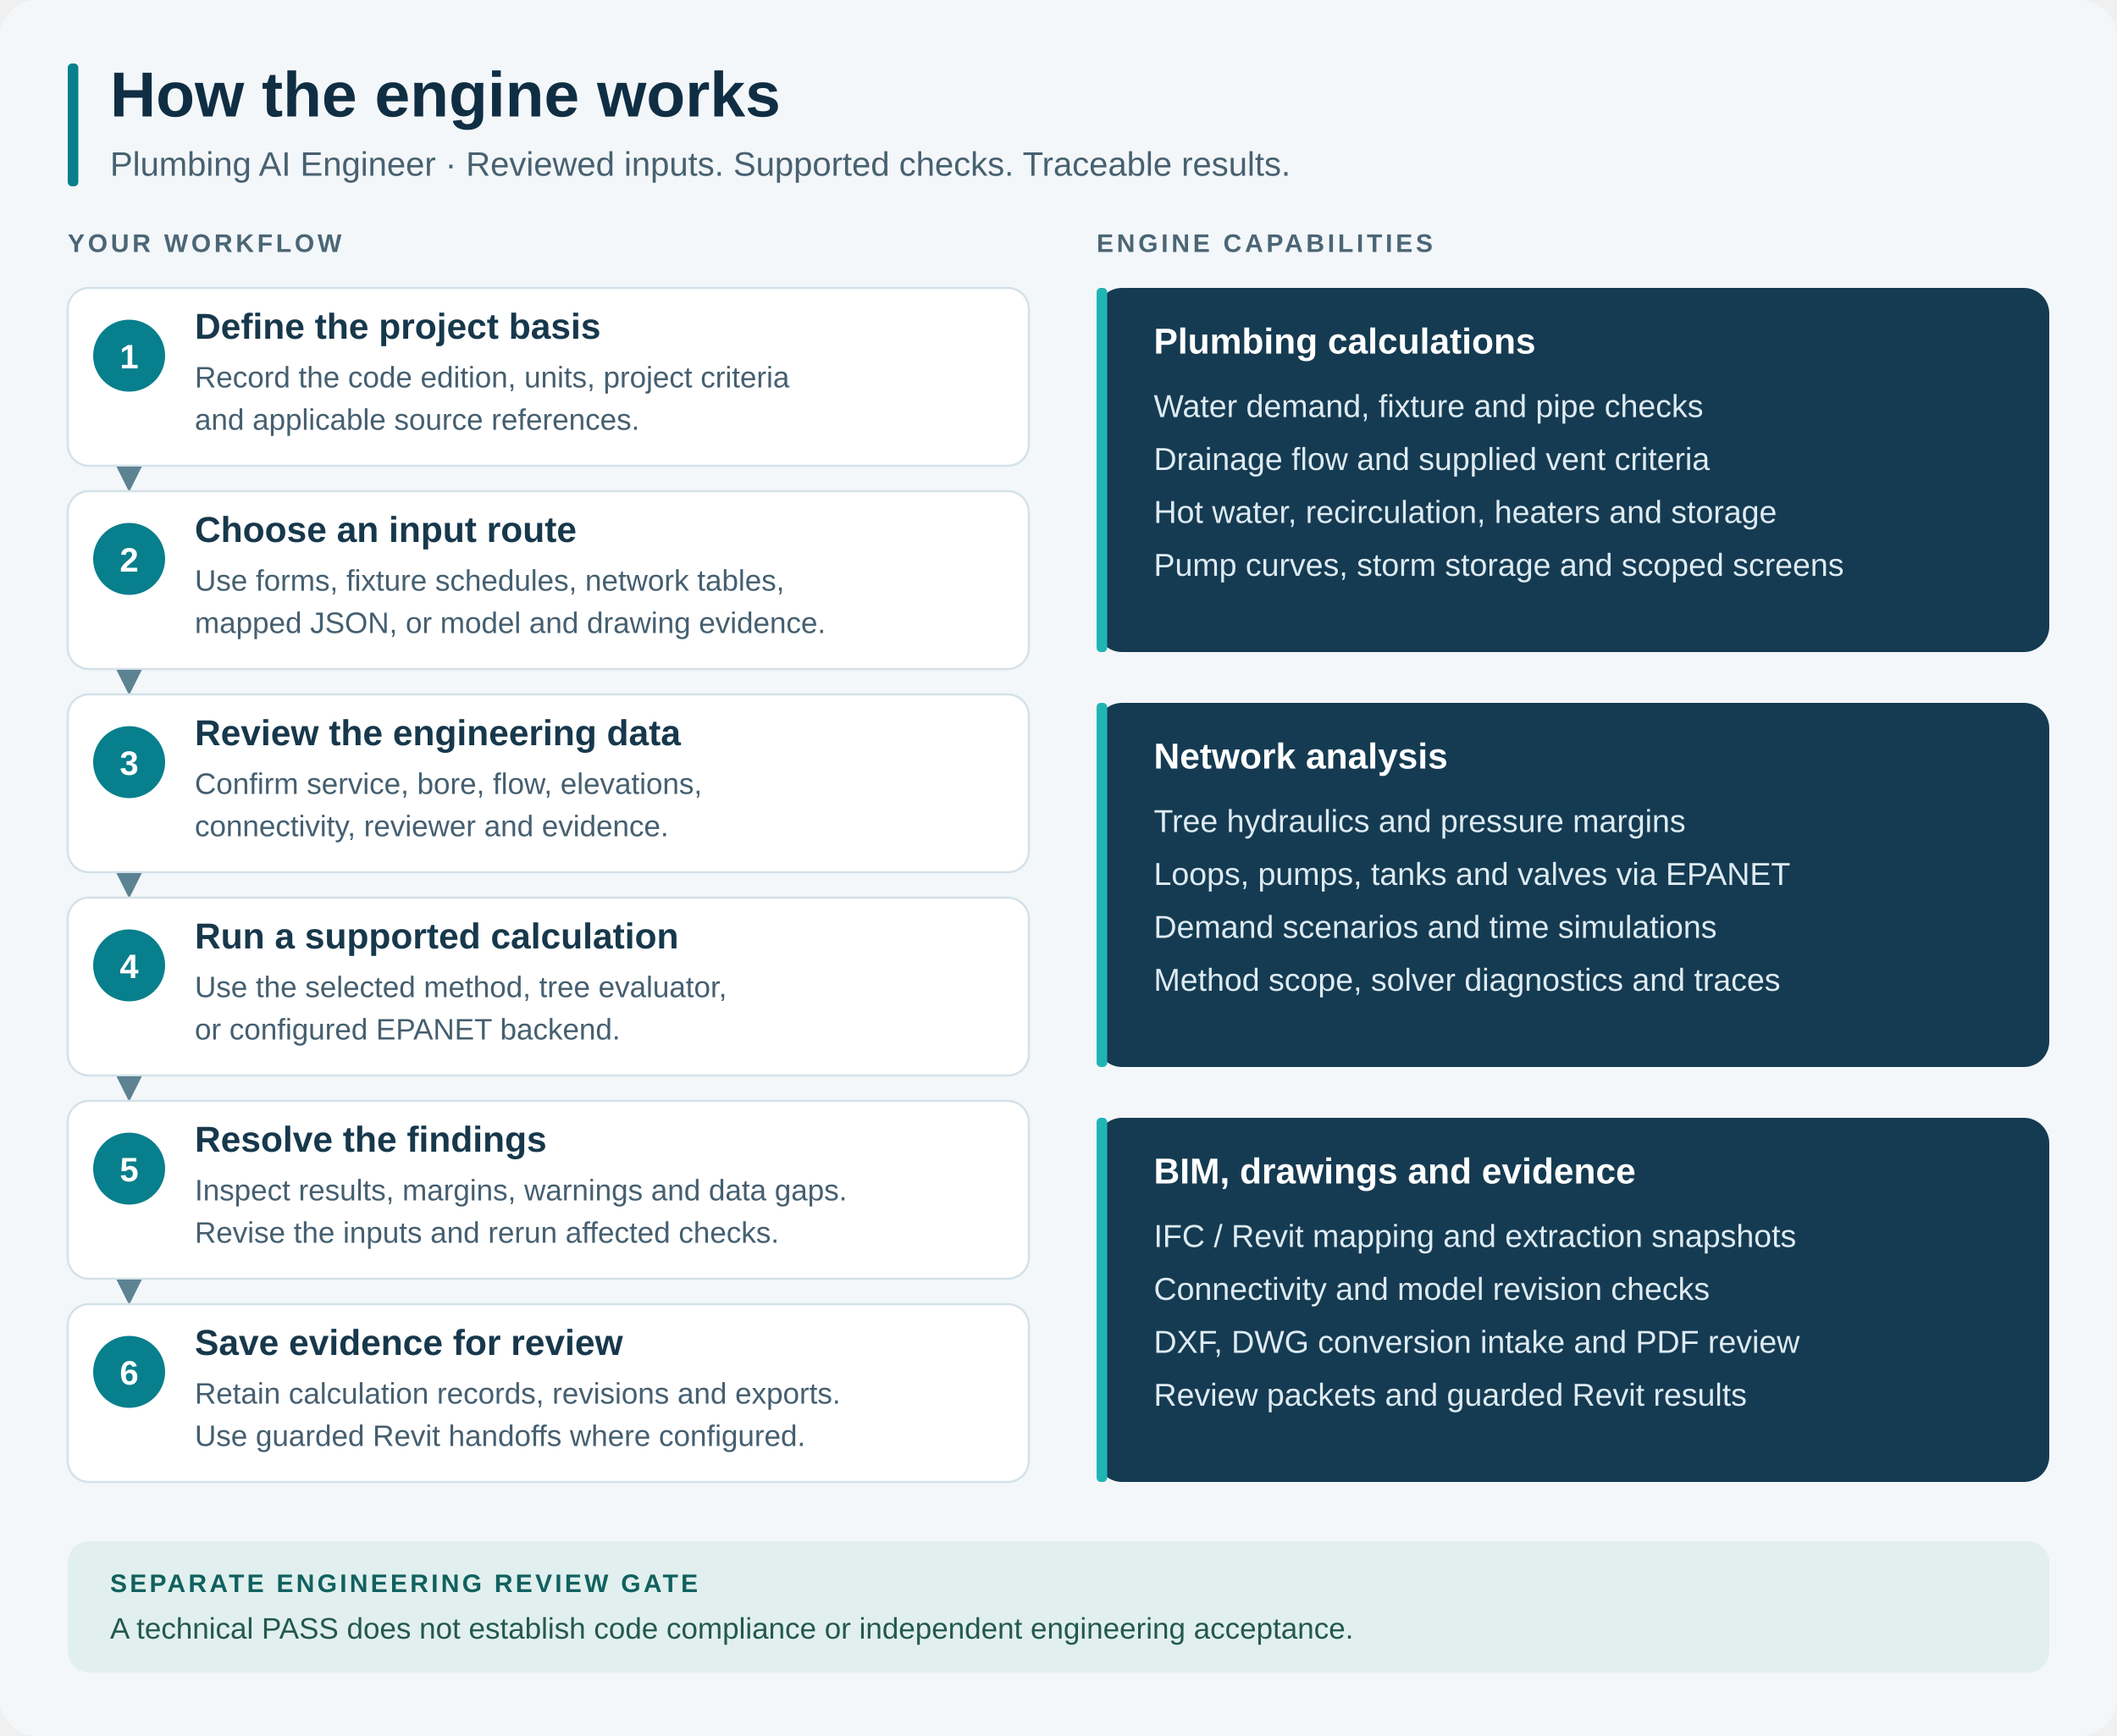
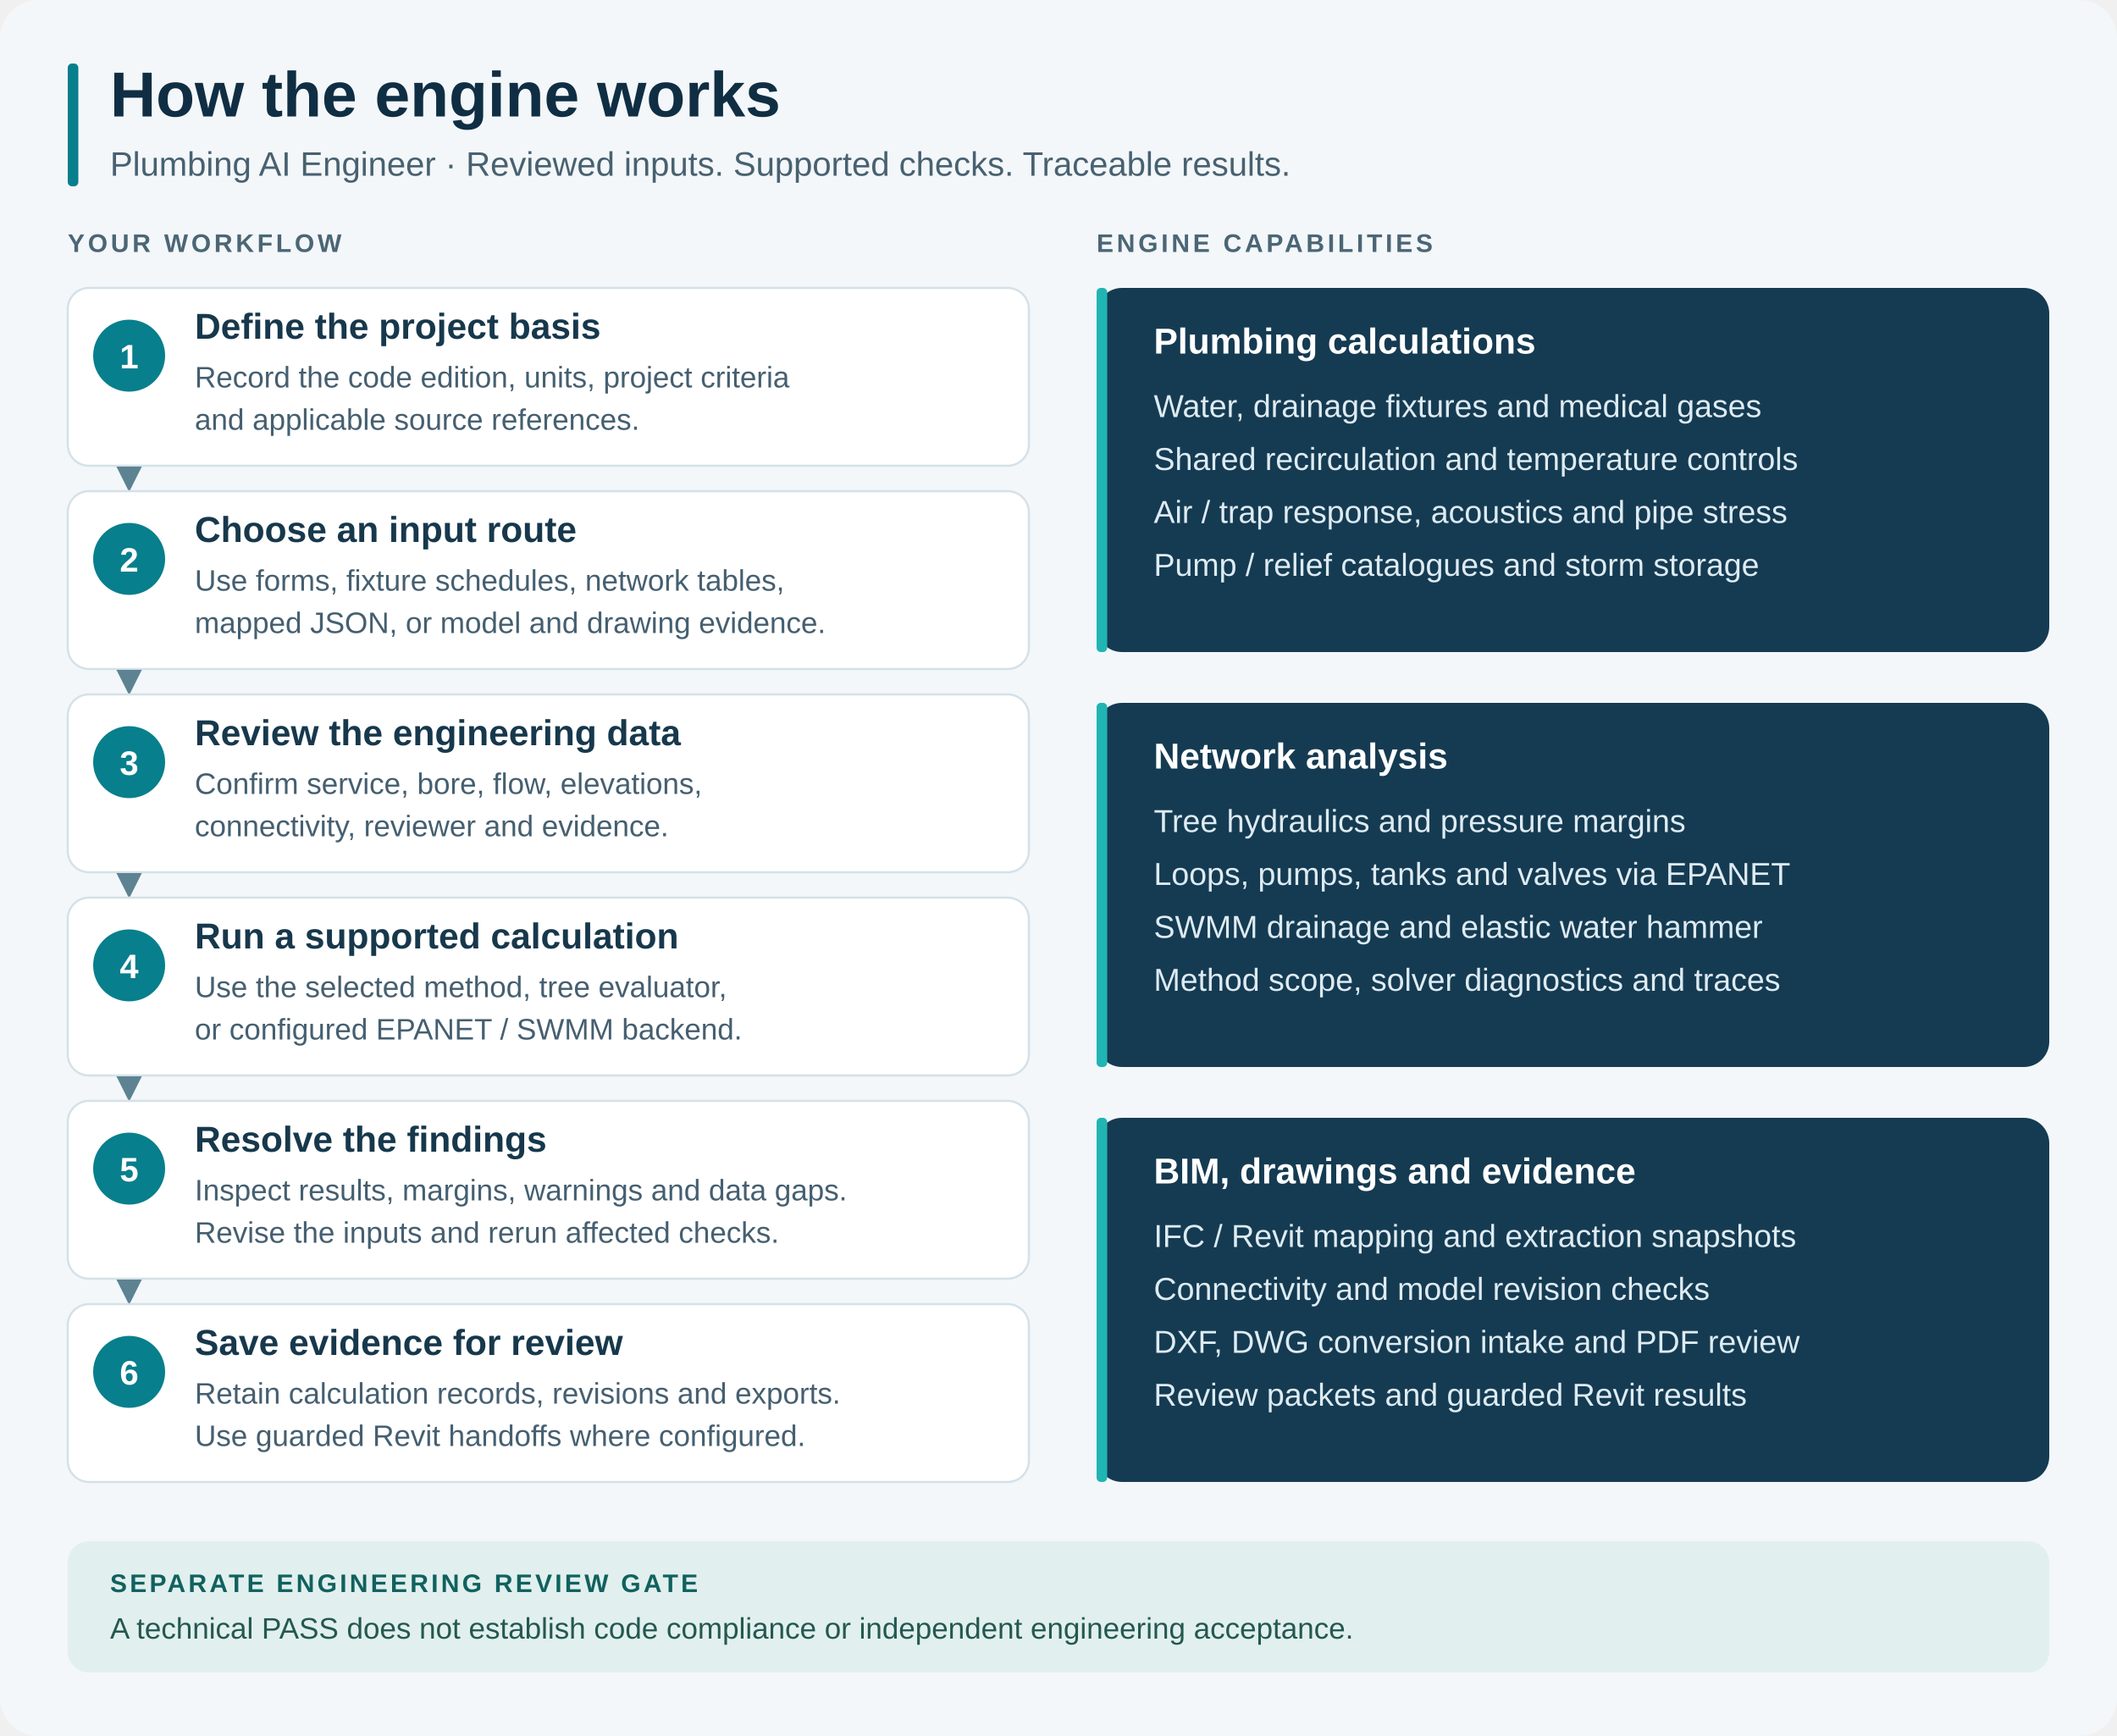
<svg xmlns="http://www.w3.org/2000/svg" width="1000" height="820" viewBox="0 0 1000 820" role="img" aria-labelledby="title description">
  <defs>
    <marker id="arrow" viewBox="0 0 10 10" refX="8" refY="5" markerWidth="6" markerHeight="6" orient="auto-start-reverse">
      <path d="M 0 0 L 10 5 L 0 10 z" fill="#5d8393" />
    </marker>
    <style>
      text { font-family: 'Segoe UI', Arial, sans-serif; }
      .title { fill: #102e43; font-size: 30px; font-weight: 700; }
      .subtitle { fill: #486170; font-size: 16px; }
      .eyebrow { fill: #4b6675; font-size: 12px; font-weight: 700; letter-spacing: 1.5px; }
      .step { fill: #17384c; font-size: 17px; font-weight: 700; }
      .body { fill: #455f70; font-size: 14px; }
      .number { fill: #ffffff; font-size: 16px; font-weight: 700; text-anchor: middle; }
      .group { fill: #ffffff; font-size: 17px; font-weight: 700; }
      .capability { fill: #deebf2; font-size: 15px; }
      .connector { stroke: #5d8393; stroke-width: 2; marker-end: url(#arrow); }
    </style>
  </defs>
  <rect width="1000" height="820" rx="18" fill="#f3f7fa" />
  <rect x="32" y="30" width="5" height="58" rx="2" fill="#087f8c" />
  <text class="title" x="52" y="55">How the engine works</text>
  <text class="subtitle" x="52" y="83">Plumbing AI Engineer · Reviewed inputs. Supported checks. Traceable results.</text>
  <text class="eyebrow" x="32" y="119">YOUR WORKFLOW</text>
  <text class="eyebrow" x="518" y="119">ENGINE CAPABILITIES</text>
  <g>
    <rect x="32" y="136" width="454" height="84" rx="10" fill="#ffffff" stroke="#d4e1e8" />
    <circle cx="61" cy="168" r="17" fill="#087f8c" />
    <text class="number" x="61" y="174">1</text>
    <text class="step" x="92" y="160">Define the project basis</text>
    <text class="body" x="92" y="183">Record the code edition, units, project criteria</text>
    <text class="body" x="92" y="203">and applicable source references.</text>
    <line class="connector" x1="61" y1="221" x2="61" y2="230" />
  </g>
  <g>
    <rect x="32" y="232" width="454" height="84" rx="10" fill="#ffffff" stroke="#d4e1e8" />
    <circle cx="61" cy="264" r="17" fill="#087f8c" />
    <text class="number" x="61" y="270">2</text>
    <text class="step" x="92" y="256">Choose an input route</text>
    <text class="body" x="92" y="279">Use forms, fixture schedules, network tables,</text>
    <text class="body" x="92" y="299">mapped JSON, or model and drawing evidence.</text>
    <line class="connector" x1="61" y1="317" x2="61" y2="326" />
  </g>
  <g>
    <rect x="32" y="328" width="454" height="84" rx="10" fill="#ffffff" stroke="#d4e1e8" />
    <circle cx="61" cy="360" r="17" fill="#087f8c" />
    <text class="number" x="61" y="366">3</text>
    <text class="step" x="92" y="352">Review the engineering data</text>
    <text class="body" x="92" y="375">Confirm service, bore, flow, elevations,</text>
    <text class="body" x="92" y="395">connectivity, reviewer and evidence.</text>
    <line class="connector" x1="61" y1="413" x2="61" y2="422" />
  </g>
  <g>
    <rect x="32" y="424" width="454" height="84" rx="10" fill="#ffffff" stroke="#d4e1e8" />
    <circle cx="61" cy="456" r="17" fill="#087f8c" />
    <text class="number" x="61" y="462">4</text>
    <text class="step" x="92" y="448">Run a supported calculation</text>
    <text class="body" x="92" y="471">Use the selected method, tree evaluator,</text>
-     <text class="body" x="92" y="491">or configured EPANET backend.</text>
+     <text class="body" x="92" y="491">or configured EPANET / SWMM backend.</text>
    <line class="connector" x1="61" y1="509" x2="61" y2="518" />
  </g>
  <g>
    <rect x="32" y="520" width="454" height="84" rx="10" fill="#ffffff" stroke="#d4e1e8" />
    <circle cx="61" cy="552" r="17" fill="#087f8c" />
    <text class="number" x="61" y="558">5</text>
    <text class="step" x="92" y="544">Resolve the findings</text>
    <text class="body" x="92" y="567">Inspect results, margins, warnings and data gaps.</text>
    <text class="body" x="92" y="587">Revise the inputs and rerun affected checks.</text>
    <line class="connector" x1="61" y1="605" x2="61" y2="614" />
  </g>
  <g>
    <rect x="32" y="616" width="454" height="84" rx="10" fill="#ffffff" stroke="#d4e1e8" />
    <circle cx="61" cy="648" r="17" fill="#087f8c" />
    <text class="number" x="61" y="654">6</text>
    <text class="step" x="92" y="640">Save evidence for review</text>
    <text class="body" x="92" y="663">Retain calculation records, revisions and exports.</text>
    <text class="body" x="92" y="683">Use guarded Revit handoffs where configured.</text>
  </g>
  <g>
    <rect x="518" y="136" width="450" height="172" rx="12" fill="#153b52" />
    <rect x="518" y="136" width="5" height="172" rx="2" fill="#20b5b3" />
    <text class="group" x="545" y="167">Plumbing calculations</text>
-     <text class="capability" x="545" y="197">Water demand, fixture and pipe checks</text>
-     <text class="capability" x="545" y="222">Drainage flow and supplied vent criteria</text>
-     <text class="capability" x="545" y="247">Hot water, recirculation, heaters and storage</text>
-     <text class="capability" x="545" y="272">Pump curves, storm storage and scoped screens</text>
+     <text class="capability" x="545" y="197">Water, drainage fixtures and medical gases</text>
+     <text class="capability" x="545" y="222">Shared recirculation and temperature controls</text>
+     <text class="capability" x="545" y="247">Air / trap response, acoustics and pipe stress</text>
+     <text class="capability" x="545" y="272">Pump / relief catalogues and storm storage</text>
  </g>
  <g>
    <rect x="518" y="332" width="450" height="172" rx="12" fill="#153b52" />
    <rect x="518" y="332" width="5" height="172" rx="2" fill="#20b5b3" />
    <text class="group" x="545" y="363">Network analysis</text>
    <text class="capability" x="545" y="393">Tree hydraulics and pressure margins</text>
    <text class="capability" x="545" y="418">Loops, pumps, tanks and valves via EPANET</text>
-     <text class="capability" x="545" y="443">Demand scenarios and time simulations</text>
+     <text class="capability" x="545" y="443">SWMM drainage and elastic water hammer</text>
    <text class="capability" x="545" y="468">Method scope, solver diagnostics and traces</text>
  </g>
  <g>
    <rect x="518" y="528" width="450" height="172" rx="12" fill="#153b52" />
    <rect x="518" y="528" width="5" height="172" rx="2" fill="#20b5b3" />
    <text class="group" x="545" y="559">BIM, drawings and evidence</text>
    <text class="capability" x="545" y="589">IFC / Revit mapping and extraction snapshots</text>
    <text class="capability" x="545" y="614">Connectivity and model revision checks</text>
    <text class="capability" x="545" y="639">DXF, DWG conversion intake and PDF review</text>
    <text class="capability" x="545" y="664">Review packets and guarded Revit results</text>
  </g>
  <rect x="32" y="728" width="936" height="62" rx="10" fill="#e1f0ee" />
  <text x="52" y="752" fill="#11615f" font-size="12" font-weight="700" letter-spacing="1.3">SEPARATE ENGINEERING REVIEW GATE</text>
  <text x="52" y="774" fill="#245851" font-size="14">A technical PASS does not establish code compliance or independent engineering acceptance.</text>
</svg>
